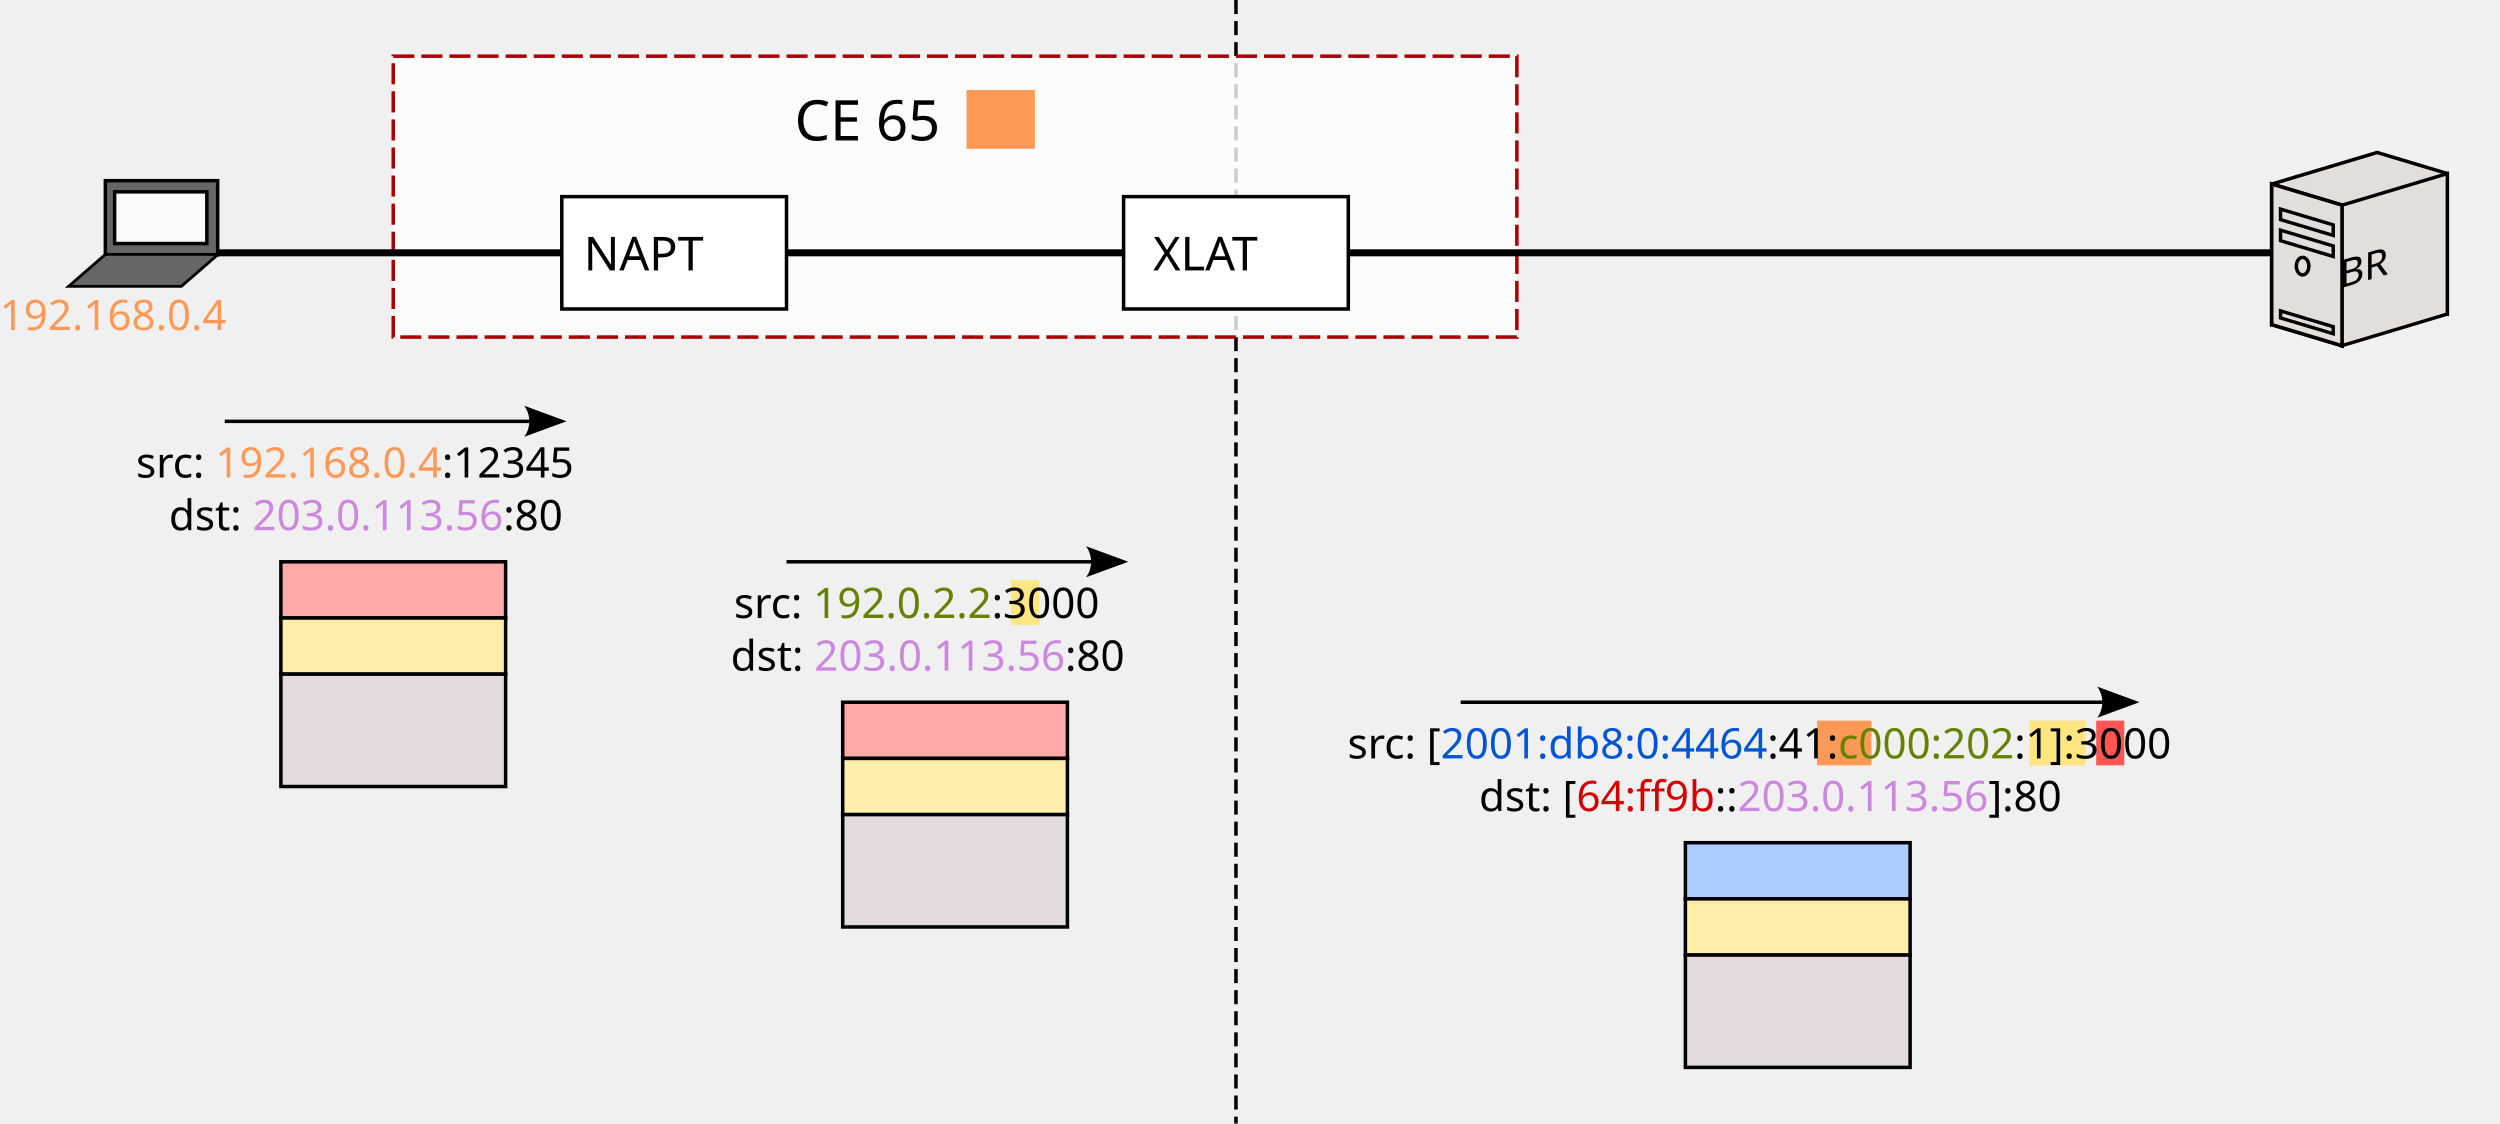
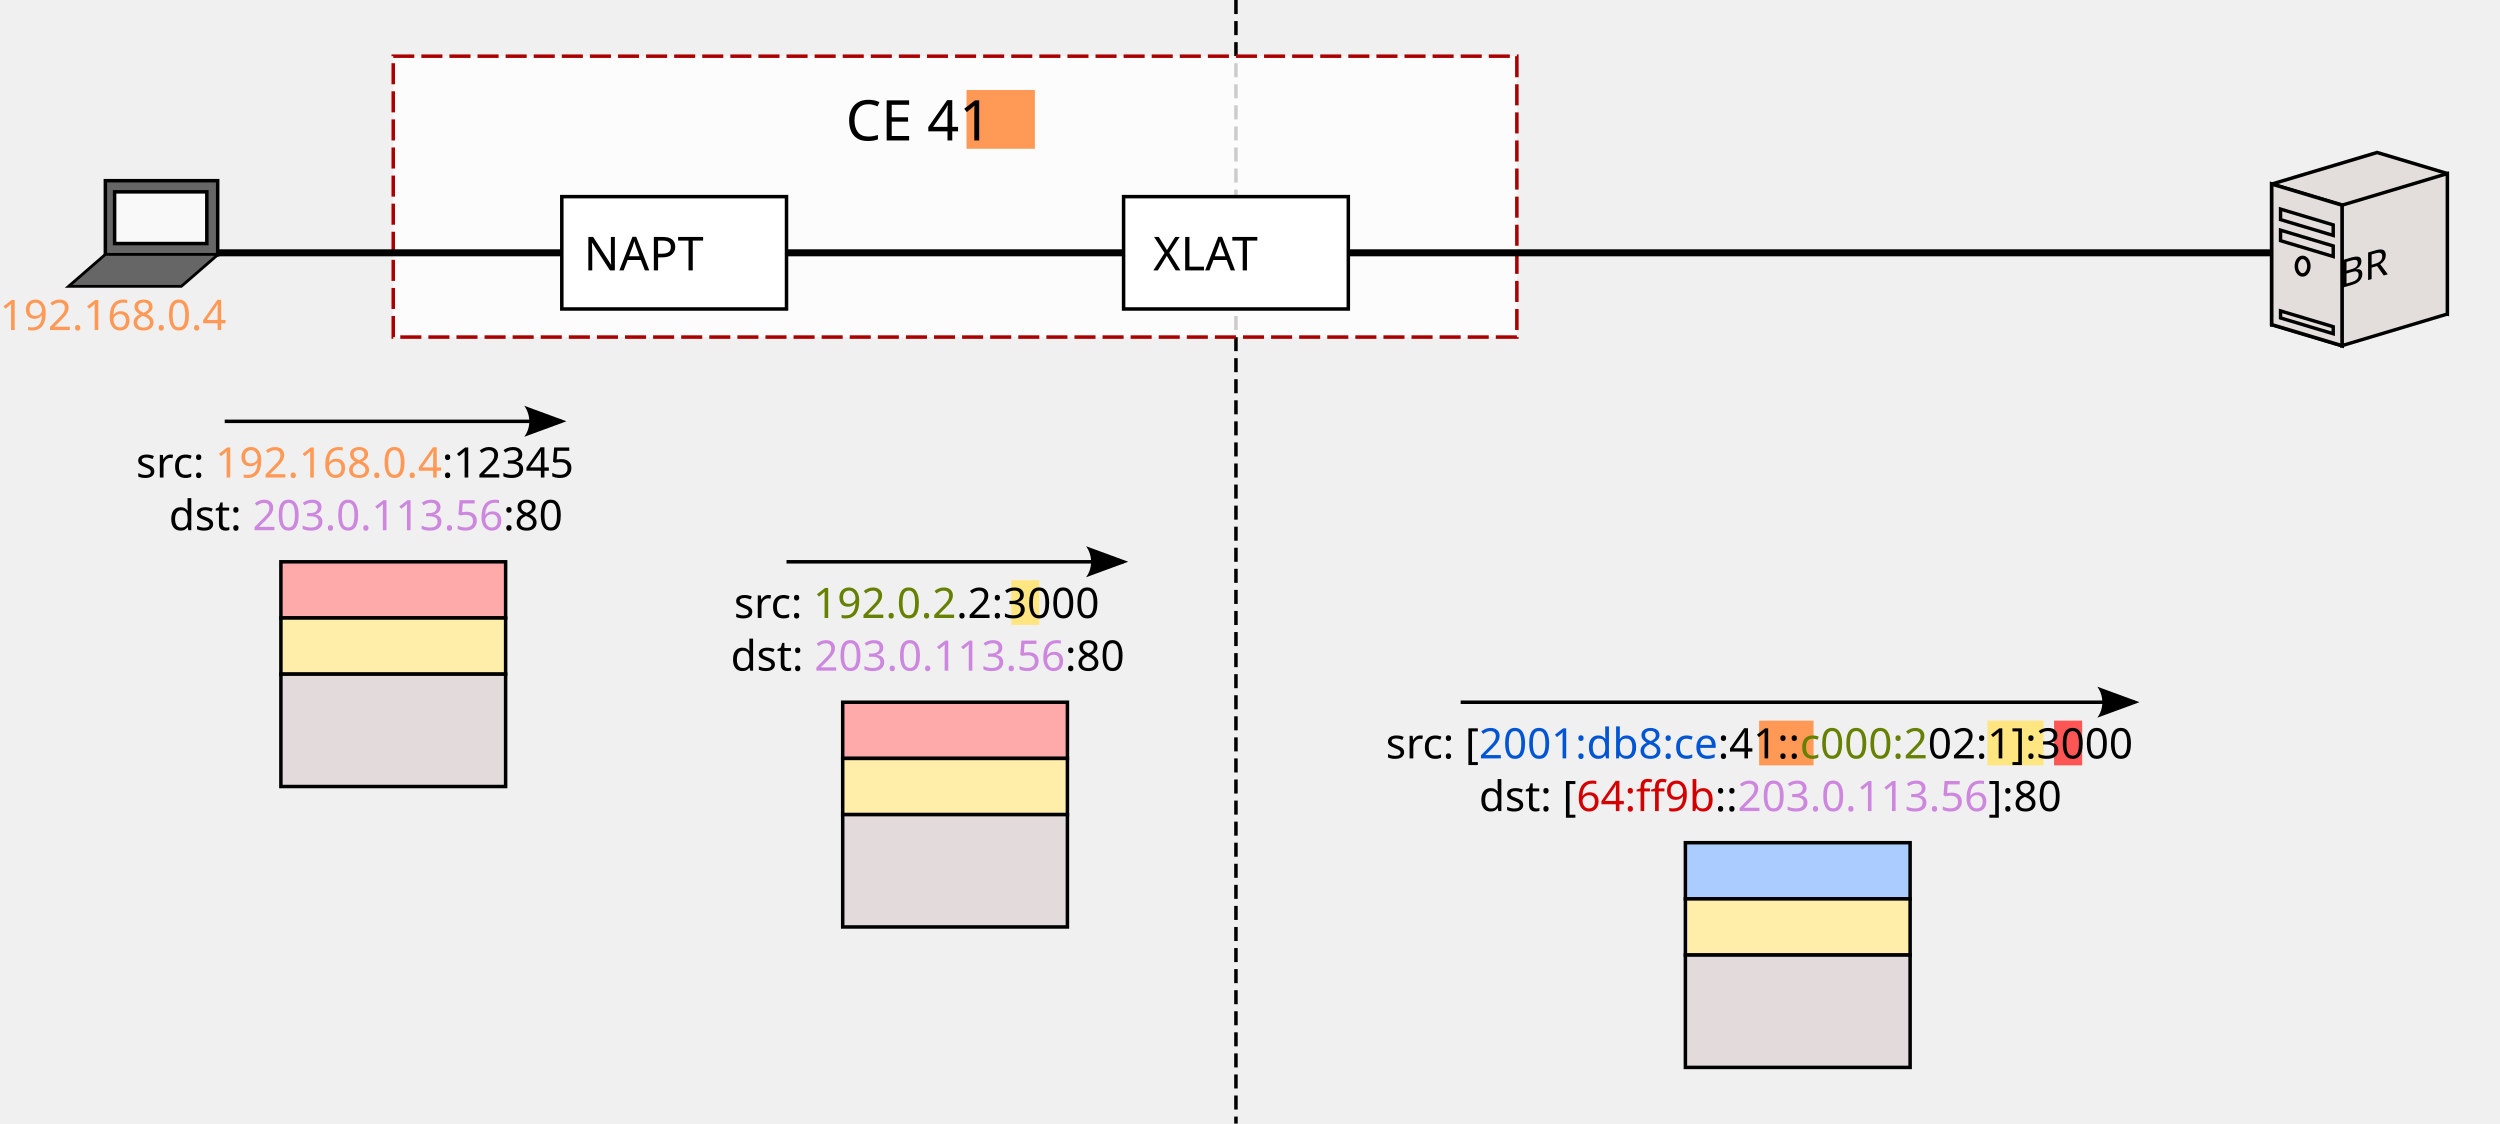
<svg xmlns="http://www.w3.org/2000/svg" xmlns:xlink="http://www.w3.org/1999/xlink" width="712" height="320" id="svg2" version="1.1">
  <defs id="defs4">
    <marker orient="auto" refY="0" refX="0" id="Arrow2Lend" style="overflow:visible">
      <path id="path4784" style="fill-rule:evenodd;stroke-width:0.625;stroke-linejoin:round" d="M 8.719,4.034 -2.207,0.016 8.719,-4.002 c -1.745,2.372 -1.735,5.617 -6e-7,8.035 z" transform="matrix(-1.1,0,0,-1.1,-1.1,0)" />
    </marker>
  </defs>
  <g id="layer1" transform="translate(0,-860.3622)" style="display:inline">
    <path style="fill:none;stroke:#000000;stroke-width:1;stroke-linecap:butt;stroke-linejoin:miter;stroke-miterlimit:4;stroke-dasharray:4, 2;stroke-dashoffset:0;stroke-opacity:1" d="M 352,860.362 V 1180.362" id="path3076" />
    <rect style="fill:#ffffff;fill-opacity:0.8;stroke:#aa0000;stroke-width:1;stroke-miterlimit:4;stroke-dasharray:6, 2;stroke-dashoffset:0" id="rect1047" width="320" height="80" x="112" y="876.362" />
    <path style="fill:none;stroke:#000000;stroke-width:2;stroke-linecap:butt;stroke-linejoin:miter;stroke-miterlimit:4;stroke-dasharray:none;stroke-opacity:1" d="M 48,932.362 H 672" id="path3823" />
    <g id="g3141" style="display:inline" transform="matrix(0.7270794,0,0,0.7270794,10.00957,120.8574)">
      <rect style="fill:#666666;stroke:#000000;stroke-width:1.375;stroke-miterlimit:4;stroke-dasharray:none" id="rect3143" width="44" height="29" x="27.5" y="163.5" transform="translate(0,924.3622)" />
      <rect style="fill:#666666;stroke:#000000;stroke-width:1.699;stroke-miterlimit:4;stroke-dasharray:none" id="rect3145" width="44.176" height="19.089" x="1313.716" y="1703.361" transform="matrix(1,0,-0.7551013,0.6556081,0,0)" />
      <rect transform="translate(0,924.3622)" style="fill:#f9f9f9;stroke:#000000;stroke-width:1.375;stroke-miterlimit:4;stroke-dasharray:none" id="rect3147" width="36.125" height="20.25" x="31.125" y="167.875" />
    </g>
    <flowRoot xml:space="preserve" id="flowRoot3068" style="font-style:normal;font-weight:normal;line-height:0.01%;font-family:sans-serif;letter-spacing:0px;word-spacing:0px;fill:#000000;fill-opacity:1;stroke:none" transform="translate(0,796.3622)">
      <flowRegion id="flowRegion3070" style="font-family:sans-serif">
        <rect id="rect3072" width="198.741" height="116.942" x="13.33" y="-59.077" />
      </flowRegion>
      <flowPara id="flowPara3074" style="font-size:12px;line-height:1.25;font-family:sans-serif"> </flowPara>
    </flowRoot>
    <rect style="fill:#ffffff;fill-opacity:1;stroke:#000000;stroke-width:1;stroke-miterlimit:4;stroke-dasharray:none" id="rect983" width="64" height="32" x="160" y="916.362" />
    <text xml:space="preserve" style="font-size:13.333px;line-height:1.25;font-family:sans-serif;text-align:center;text-anchor:middle" x="192" y="937.362" id="text991">
      <tspan id="tspan989" x="192" y="937.362">NAPT</tspan>
    </text>
    <rect style="fill:#ffffff;fill-opacity:1;stroke:#000000;stroke-width:1;stroke-miterlimit:4;stroke-dasharray:none" id="rect993" width="64" height="32" x="320" y="916.362" />
    <text xml:space="preserve" style="font-size:13.333px;line-height:1.25;font-family:sans-serif;text-align:center;text-anchor:middle" x="352" y="937.362" id="text997">
      <tspan id="tspan995" x="352" y="937.362">XLAT</tspan>
    </text>
    <path id="rect969" style="display:inline;fill:#ff9955;stroke:none;stroke-dasharray:4, 2" transform="translate(0,860.3622)" d="m 275.266,25.631 h 19.468 v 16.738 h -19.468 z" />
    <text xml:space="preserve" style="font-size:16px;line-height:1.25;font-family:sans-serif;text-align:center;text-anchor:middle" x="272" y="900.362" id="text1051">
-       <tspan id="tspan1049" x="272" y="900.362">CE 65<tspan style="font-size:65%;baseline-shift:sub" id="tspan888" />
-       </tspan>
+       <tspan id="tspan1049" x="272" y="900.362">CE 41</tspan>
    </text>
    <text xml:space="preserve" style="font-style:normal;font-weight:normal;line-height:0%;font-family:sans-serif;text-align:center;letter-spacing:0px;word-spacing:0px;text-anchor:middle;display:inline;fill:#ff9955;fill-opacity:1;stroke:none" x="40" y="954.362" id="text4233-3">
      <tspan x="40" y="954.362" id="tspan3075-7" style="font-size:12px;line-height:1.25;font-family:sans-serif;fill:#ff9955;fill-opacity:1">192.168.0.4</tspan>
    </text>
  </g>
  <g id="layer2" style="display:inline">
    <path style="display:inline;fill:none;stroke:#000000;stroke-width:1;stroke-linecap:butt;stroke-linejoin:miter;stroke-miterlimit:4;stroke-dasharray:none;stroke-opacity:1;marker-end:url(#Arrow2Lend)" d="m 64,120 h 96" id="path4243" />
    <text xml:space="preserve" style="font-style:normal;font-weight:normal;line-height:0%;font-family:sans-serif;text-align:center;letter-spacing:0px;word-spacing:0px;text-anchor:middle;display:inline;fill:#000000;fill-opacity:1;stroke:none" x="112" y="136" id="text4233">
      <tspan x="112" y="136" id="tspan4241" style="font-size:12px;line-height:1.25;font-family:sans-serif">src: <tspan style="fill:#ff9955;fill-opacity:1" id="tspan935">192.168.0.4</tspan>:12345</tspan>
      <tspan x="112" y="151" id="tspan3075" style="font-size:12px;line-height:1.25;font-family:sans-serif">dst: <tspan style="fill:#cd87de;fill-opacity:1" id="tspan937">203.0.113.56</tspan>:80</tspan>
    </text>
    <g id="g1187" transform="translate(-92,-620.3622)" style="display:inline">
      <rect style="fill:#ffaaaa;fill-opacity:1;stroke:#000000;stroke-width:1;stroke-linecap:square;stroke-miterlimit:4;stroke-dasharray:none" id="rect894" width="64" height="16" x="172" y="780.362" />
      <rect style="fill:#ffeeaa;fill-opacity:1;stroke:#000000;stroke-width:1;stroke-linecap:square;stroke-miterlimit:4;stroke-dasharray:none" id="rect896" width="64" height="16" x="172" y="796.362" />
      <rect style="fill:#e3dbdb;fill-opacity:1;stroke:#000000;stroke-width:1;stroke-linecap:square;stroke-miterlimit:4;stroke-dasharray:none" id="rect898" width="64" height="32" x="172" y="812.362" />
    </g>
  </g>
  <g id="layer3" style="display:inline">
    <path id="path932" style="display:inline;fill:#ffe680;fill-opacity:1;stroke:none;stroke-dasharray:4, 2" d="m 288,165.238 h 8 v 12.738 h -8 z" />
    <text xml:space="preserve" style="font-style:normal;font-weight:normal;line-height:0%;font-family:sans-serif;text-align:center;letter-spacing:0px;word-spacing:0px;text-anchor:middle;display:inline;fill:#000000;fill-opacity:1;stroke:none" x="272" y="176" id="text975">
-       <tspan x="272" y="176" id="tspan971" style="font-size:12px;line-height:1.25;font-family:sans-serif">src: <tspan style="fill:#668000" id="tspan948">192.0.2.2</tspan>:3000</tspan>
+       <tspan x="272" y="176" id="tspan971" style="font-size:12px;line-height:1.25;font-family:sans-serif">src: <tspan style="fill:#668000" id="tspan948">192.0.2</tspan>.2:3000</tspan>
      <tspan x="272" y="191" id="tspan973" style="font-size:12px;line-height:1.25;font-family:sans-serif">dst: <tspan style="fill:#cd87de;fill-opacity:1" id="tspan939">203.0.113.56</tspan>:80</tspan>
    </text>
    <use x="0" y="0" xlink:href="#path4243" id="use1698" transform="translate(160,40)" width="100%" height="100%" style="display:inline" />
    <use x="0" y="0" xlink:href="#g1187" id="use1255" transform="translate(160,40)" width="100%" height="100%" style="display:inline" />
  </g>
  <g id="layer4" style="display:inline">
-     <path id="rect1041" style="display:inline;fill:#ff9955;stroke:none;stroke-dasharray:4, 2" d="M 517.5,205.238 H 533 v 12.738 h -15.5 z" />
-     <path id="path929" style="display:inline;fill:#ff5555;stroke:none;stroke-dasharray:4, 2" d="m 597,205.238 h 8 v 12.738 h -8 z" />
-     <path id="path930" style="display:inline;fill:#ffe680;fill-opacity:1;stroke:none;stroke-dasharray:4, 2" d="m 578,205.238 h 16 v 12.738 h -16 z" />
+     <path id="rect1041" style="display:inline;fill:#ff9955;stroke:none;stroke-dasharray:4, 2" d="m 501,205.238 h 15.5 v 12.738 H 501 Z" />
+     <path id="path929" style="display:inline;fill:#ff5555;stroke:none;stroke-dasharray:4, 2" d="m 585,205.238 h 8 v 12.738 h -8 z" />
+     <path id="path930" style="display:inline;fill:#ffe680;fill-opacity:1;stroke:none;stroke-dasharray:4, 2" d="m 566,205.238 h 16 v 12.738 h -16 z" />
    <text xml:space="preserve" style="font-style:normal;font-weight:normal;line-height:0%;font-family:sans-serif;text-align:center;letter-spacing:0px;word-spacing:0px;text-anchor:middle;display:inline;fill:#000000;fill-opacity:1;stroke:none" x="512" y="216" id="text985">
-       <tspan x="512" y="216" id="tspan981" style="font-size:12px;line-height:1.25;font-family:sans-serif">src: [<tspan style="fill:#0055d4" id="tspan943">2001:db8:0:4464</tspan>:41:<tspan style="fill:#668000;fill-opacity:1" id="tspan952">c000:202</tspan>:1]:3000</tspan>
+       <tspan x="512" y="216" id="tspan981" style="font-size:12px;line-height:1.25;font-family:sans-serif">src: [<tspan style="fill:#0055d4" id="tspan943">2001:db8:ce</tspan>:41::<tspan style="fill:#668000;fill-opacity:1" id="tspan952">c000:2</tspan>02:1]:3000</tspan>
      <tspan x="512" y="231" id="tspan983" style="font-size:12px;line-height:1.25;font-family:sans-serif">dst: [<tspan style="fill:#d40000" id="tspan967">64:ff9b</tspan>::<tspan style="fill:#cd87de;fill-opacity:1" id="tspan941">203.0.113.56</tspan>]:80</tspan>
    </text>
    <path style="display:inline;fill:none;stroke:#000000;stroke-width:1;stroke-linecap:butt;stroke-linejoin:miter;stroke-miterlimit:4;stroke-dasharray:none;stroke-opacity:1;marker-end:url(#Arrow2Lend)" d="M 416,200 H 608" id="use1700" />
    <g id="g1192" transform="translate(80,-588.3622)" style="display:inline">
      <rect style="fill:#aaccff;fill-opacity:1;stroke:#000000;stroke-width:1;stroke-linecap:square;stroke-miterlimit:4;stroke-dasharray:none" id="rect1078" width="64" height="16" x="400" y="828.362" />
      <rect style="fill:#ffeeaa;fill-opacity:1;stroke:#000000;stroke-width:1;stroke-linecap:square;stroke-miterlimit:4;stroke-dasharray:none" id="rect1080" width="64" height="16" x="400" y="844.362" />
      <rect style="fill:#e3dbdb;fill-opacity:1;stroke:#000000;stroke-width:1;stroke-linecap:square;stroke-miterlimit:4;stroke-dasharray:none" id="rect1082" width="64" height="32" x="400" y="860.362" />
    </g>
    <g id="g942" transform="translate(342.4277,-875.3521)" style="display:inline">
      <path style="display:inline;fill:#e3dedb;stroke:#000000;stroke-width:1;stroke-miterlimit:4;stroke-dasharray:none;stroke-dashoffset:0;stroke-opacity:1" d="m 334.572,918.777 -30,9 v 40 l 30,-9 20,6 v -40 z" id="path3046" />
      <rect style="display:inline;fill:#ffe680;stroke:#000000;stroke-width:1.17;stroke-miterlimit:4;stroke-dasharray:none;stroke-dashoffset:0;stroke-opacity:1" id="rect3048" width="20.881" height="40" x="317.983" y="836.418" transform="matrix(0.9578263,0.2873479,0,1,0,0)" />
      <rect transform="matrix(0.9578263,-0.2873479,0,1,0,0)" y="1031.162" x="338.863" height="40" width="31.321" id="rect3050" style="display:inline;fill:#e3dedb;stroke:#000000;stroke-width:1.022;stroke-miterlimit:4;stroke-dasharray:none;stroke-dashoffset:0;stroke-opacity:1" />
      <rect transform="matrix(0.9578263,0.2873479,0,1,0,0)" y="836.418" x="317.983" height="40" width="20.881" id="rect3052" style="display:inline;fill:#e3dedb;stroke:#000000;stroke-width:1.022;stroke-miterlimit:4;stroke-dasharray:none;stroke-dashoffset:0;stroke-opacity:1" />
      <rect style="display:inline;fill:none;stroke:#000000;stroke-width:1.022;stroke-miterlimit:4;stroke-dasharray:none;stroke-dashoffset:0;stroke-opacity:1" id="rect3054" width="15.66" height="3" x="320.593" y="842.78" transform="matrix(0.9578263,0.2873479,0,1,0,0)" />
      <rect transform="matrix(0.9578263,0.2873479,0,1,0,0)" y="848.78" x="320.593" height="3" width="15.66" id="rect3056" style="display:inline;fill:none;stroke:#000000;stroke-width:1.022;stroke-miterlimit:4;stroke-dasharray:none;stroke-dashoffset:0;stroke-opacity:1" />
      <rect style="display:inline;fill:none;stroke:#000000;stroke-width:1.022;stroke-miterlimit:4;stroke-dasharray:none;stroke-dashoffset:0;stroke-opacity:1" id="rect3058" width="15.66" height="2" x="320.593" y="871.78" transform="matrix(0.9578263,0.2873479,0,1,0,0)" />
      <ellipse style="fill:none;stroke:#000000;stroke-width:1;stroke-miterlimit:4;stroke-dasharray:none;stroke-dashoffset:0;stroke-opacity:1" id="path3060" cx="313.355" cy="951.152" rx="1.783" ry="2.5" />
    </g>
    <text id="text3039-9" y="279.256" x="681.024" style="font-style:normal;font-weight:normal;line-height:0%;font-family:sans-serif;text-align:center;letter-spacing:0px;word-spacing:0px;text-anchor:middle;display:inline;fill:#000000;fill-opacity:1;stroke:none" xml:space="preserve" transform="skewY(-16.47662)">
      <tspan y="279.256" x="681.024" id="tspan3041-0" style="font-size:11px;line-height:1.25;font-family:sans-serif;text-align:center;text-anchor:middle">BR</tspan>
    </text>
  </g>
</svg>
